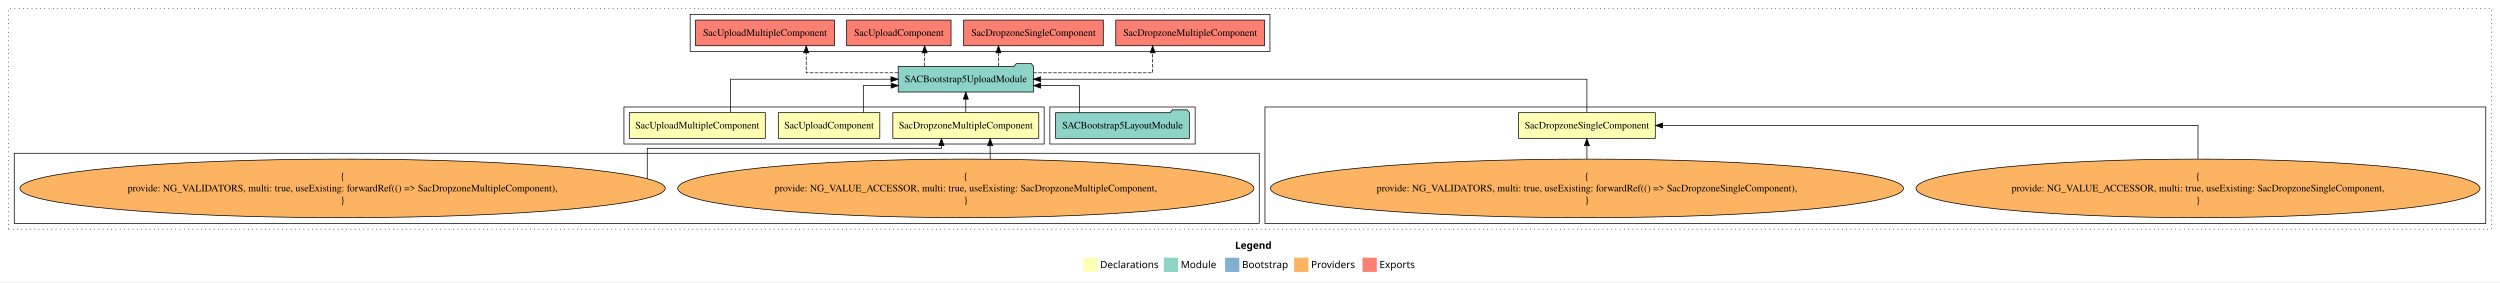
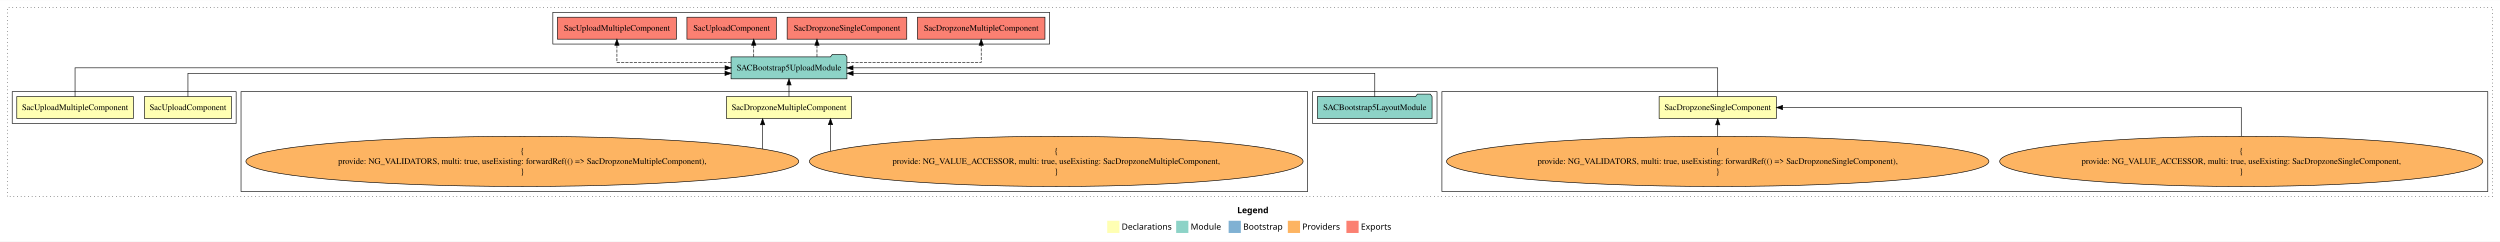
- <svg xmlns="http://www.w3.org/2000/svg" width="3510pt" height="396pt" viewBox="0.00 0.00 3510.00 395.59">
+ <svg xmlns="http://www.w3.org/2000/svg" width="4097pt" height="396pt" viewBox="0.00 0.00 4097.00 395.59">
  <g id="graph0" class="graph" transform="scale(1 1) rotate(0) translate(4 391.59)">
-     <polygon fill="white" stroke="transparent" points="-4,4 -4,-391.59 3506,-391.59 3506,4 -4,4" />
-     <text text-anchor="start" x="1730.01" y="-42.4" font-family="Times-12" font-weight="bold" font-size="14.00">Legend</text>
-     <polygon fill="#ffffb3" stroke="transparent" points="1517,-10 1517,-30 1537,-30 1537,-10 1517,-10" />
-     <text text-anchor="start" x="1540.63" y="-15.4" font-family="Times-12" font-size="14.00">  Declarations</text>
-     <polygon fill="#8dd3c7" stroke="transparent" points="1630,-10 1630,-30 1650,-30 1650,-10 1630,-10" />
-     <text text-anchor="start" x="1653.73" y="-15.4" font-family="Times-12" font-size="14.00">  Module</text>
-     <polygon fill="#80b1d3" stroke="transparent" points="1716,-10 1716,-30 1736,-30 1736,-10 1716,-10" />
-     <text text-anchor="start" x="1739.78" y="-15.4" font-family="Times-12" font-size="14.00">  Bootstrap</text>
-     <polygon fill="#fdb462" stroke="transparent" points="1813,-10 1813,-30 1833,-30 1833,-10 1813,-10" />
-     <text text-anchor="start" x="1836.67" y="-15.4" font-family="Times-12" font-size="14.00">  Providers</text>
-     <polygon fill="#fb8072" stroke="transparent" points="1909,-10 1909,-30 1929,-30 1929,-10 1909,-10" />
-     <text text-anchor="start" x="1932.73" y="-15.4" font-family="Times-12" font-size="14.00">  Exports</text>
+     <polygon fill="white" stroke="transparent" points="-4,4 -4,-391.59 4093,-391.59 4093,4 -4,4" />
+     <text text-anchor="start" x="2023.51" y="-42.4" font-family="Times-12" font-weight="bold" font-size="14.00">Legend</text>
+     <polygon fill="#ffffb3" stroke="transparent" points="1810.5,-10 1810.5,-30 1830.5,-30 1830.5,-10 1810.5,-10" />
+     <text text-anchor="start" x="1834.13" y="-15.4" font-family="Times-12" font-size="14.00">  Declarations</text>
+     <polygon fill="#8dd3c7" stroke="transparent" points="1923.5,-10 1923.5,-30 1943.5,-30 1943.5,-10 1923.5,-10" />
+     <text text-anchor="start" x="1947.23" y="-15.4" font-family="Times-12" font-size="14.00">  Module</text>
+     <polygon fill="#80b1d3" stroke="transparent" points="2009.5,-10 2009.5,-30 2029.5,-30 2029.5,-10 2009.5,-10" />
+     <text text-anchor="start" x="2033.28" y="-15.4" font-family="Times-12" font-size="14.00">  Bootstrap</text>
+     <polygon fill="#fdb462" stroke="transparent" points="2106.5,-10 2106.5,-30 2126.5,-30 2126.5,-10 2106.5,-10" />
+     <text text-anchor="start" x="2130.17" y="-15.4" font-family="Times-12" font-size="14.00">  Providers</text>
+     <polygon fill="#fb8072" stroke="transparent" points="2202.5,-10 2202.5,-30 2222.5,-30 2222.5,-10 2202.5,-10" />
+     <text text-anchor="start" x="2226.23" y="-15.4" font-family="Times-12" font-size="14.00">  Exports</text>
    <g id="clust1" class="cluster">
-       <polygon fill="none" stroke="black" stroke-dasharray="1,5" points="8,-70 8,-379.59 3494,-379.59 3494,-70 8,-70" />
+       <polygon fill="none" stroke="black" stroke-dasharray="1,5" points="8,-70 8,-379.59 4081,-379.59 4081,-70 8,-70" />
    </g>
    <g id="clust4" class="cluster">
-       <polygon fill="none" stroke="black" points="1772,-78 1772,-241.59 3486,-241.59 3486,-78 1772,-78" />
+       <polygon fill="none" stroke="black" points="2359,-78 2359,-241.59 4073,-241.59 4073,-78 2359,-78" />
+     </g>
+     <g id="clust7" class="cluster">
+       <polygon fill="none" stroke="black" points="2147,-189.59 2147,-241.59 2351,-241.59 2351,-189.59 2147,-189.59" />
    </g>
    <g id="clust8" class="cluster">
-       <polygon fill="none" stroke="black" points="965,-319.59 965,-371.59 1779,-371.59 1779,-319.59 965,-319.59" />
+       <polygon fill="none" stroke="black" points="902,-319.59 902,-371.59 1716,-371.59 1716,-319.59 902,-319.59" />
    </g>
-     <g id="clust7" class="cluster">
-       <polygon fill="none" stroke="black" points="1470,-189.59 1470,-241.59 1674,-241.59 1674,-189.59 1470,-189.59" />
+     <g id="clust3" class="cluster">
+       <polygon fill="none" stroke="black" points="391,-78 391,-241.59 2139,-241.59 2139,-78 391,-78" />
    </g>
    <g id="clust2" class="cluster">
-       <polygon fill="none" stroke="black" points="872,-189.59 872,-241.59 1462,-241.59 1462,-189.59 872,-189.59" />
-     </g>
-     <g id="clust3" class="cluster">
-       <polygon fill="none" stroke="black" points="16,-78 16,-176.59 1764,-176.59 1764,-78 16,-78" />
+       <polygon fill="none" stroke="black" points="16,-189.59 16,-241.59 383,-241.59 383,-189.59 16,-189.59" />
    </g>
    <g id="node1" class="node">
-       <polygon fill="#ffffb3" stroke="black" points="1454.46,-233.59 1249.54,-233.59 1249.54,-197.59 1454.46,-197.59 1454.46,-233.59" />
-       <text text-anchor="middle" x="1352" y="-211.39" font-family="Times,serif" font-size="14.00">SacDropzoneMultipleComponent</text>
+       <polygon fill="#ffffb3" stroke="black" points="1391.46,-233.59 1186.54,-233.59 1186.54,-197.59 1391.46,-197.59 1391.46,-233.59" />
+       <text text-anchor="middle" x="1289" y="-211.39" font-family="Times,serif" font-size="14.00">SacDropzoneMultipleComponent</text>
    </g>
    <g id="node5" class="node">
-       <polygon fill="#8dd3c7" stroke="black" points="1446.93,-298.59 1443.93,-302.59 1422.93,-302.59 1419.93,-298.59 1257.07,-298.59 1257.07,-262.59 1446.93,-262.59 1446.93,-298.59" />
-       <text text-anchor="middle" x="1352" y="-276.39" font-family="Times,serif" font-size="14.00">SACBootstrap5UploadModule</text>
+       <polygon fill="#8dd3c7" stroke="black" points="1383.93,-298.59 1380.93,-302.59 1359.93,-302.59 1356.93,-298.59 1194.07,-298.59 1194.07,-262.59 1383.93,-262.59 1383.93,-298.59" />
+       <text text-anchor="middle" x="1289" y="-276.39" font-family="Times,serif" font-size="14.00">SACBootstrap5UploadModule</text>
    </g>
    <g id="edge1" class="edge">
-       <path fill="none" stroke="black" d="M1352,-233.7C1352,-233.7 1352,-252.58 1352,-252.58" />
-       <polygon fill="black" stroke="black" points="1348.5,-252.58 1352,-262.58 1355.5,-252.58 1348.5,-252.58" />
+       <path fill="none" stroke="black" d="M1289,-233.7C1289,-233.7 1289,-252.58 1289,-252.58" />
+       <polygon fill="black" stroke="black" points="1285.5,-252.58 1289,-262.58 1292.5,-252.58 1285.5,-252.58" />
    </g>
    <g id="node2" class="node">
-       <polygon fill="#ffffb3" stroke="black" points="2320.02,-233.59 2127.98,-233.59 2127.98,-197.59 2320.02,-197.59 2320.02,-233.59" />
-       <text text-anchor="middle" x="2224" y="-211.39" font-family="Times,serif" font-size="14.00">SacDropzoneSingleComponent</text>
+       <polygon fill="#ffffb3" stroke="black" points="2907.02,-233.59 2714.98,-233.59 2714.98,-197.59 2907.02,-197.59 2907.02,-233.59" />
+       <text text-anchor="middle" x="2811" y="-211.39" font-family="Times,serif" font-size="14.00">SacDropzoneSingleComponent</text>
    </g>
    <g id="edge4" class="edge">
-       <path fill="none" stroke="black" d="M2224,-233.7C2224,-252.93 2224,-280.59 2224,-280.59 2224,-280.59 1456.98,-280.59 1456.98,-280.59" />
-       <polygon fill="black" stroke="black" points="1456.98,-277.09 1446.98,-280.59 1456.98,-284.09 1456.98,-277.09" />
+       <path fill="none" stroke="black" d="M2811,-233.7C2811,-252.93 2811,-280.59 2811,-280.59 2811,-280.59 1393.92,-280.59 1393.92,-280.59" />
+       <polygon fill="black" stroke="black" points="1393.92,-277.09 1383.92,-280.59 1393.92,-284.09 1393.92,-277.09" />
    </g>
    <g id="node3" class="node">
-       <polygon fill="#ffffb3" stroke="black" points="1231.26,-233.59 1088.74,-233.59 1088.74,-197.59 1231.26,-197.59 1231.26,-233.59" />
-       <text text-anchor="middle" x="1160" y="-211.39" font-family="Times,serif" font-size="14.00">SacUploadComponent</text>
+       <polygon fill="#ffffb3" stroke="black" points="375.26,-233.59 232.74,-233.59 232.74,-197.59 375.26,-197.59 375.26,-233.59" />
+       <text text-anchor="middle" x="304" y="-211.39" font-family="Times,serif" font-size="14.00">SacUploadComponent</text>
    </g>
    <g id="edge7" class="edge">
-       <path fill="none" stroke="black" d="M1208.12,-233.62C1208.12,-249.99 1208.12,-271.59 1208.12,-271.59 1208.12,-271.59 1247.24,-271.59 1247.24,-271.59" />
-       <polygon fill="black" stroke="black" points="1247.24,-275.09 1257.24,-271.59 1247.24,-268.09 1247.24,-275.09" />
+       <path fill="none" stroke="black" d="M304,-233.62C304,-249.99 304,-271.59 304,-271.59 304,-271.59 1184.11,-271.59 1184.11,-271.59" />
+       <polygon fill="black" stroke="black" points="1184.11,-275.09 1194.11,-271.59 1184.11,-268.09 1184.11,-275.09" />
    </g>
    <g id="node4" class="node">
-       <polygon fill="#ffffb3" stroke="black" points="1070.48,-233.59 879.52,-233.59 879.52,-197.59 1070.48,-197.59 1070.48,-233.59" />
-       <text text-anchor="middle" x="975" y="-211.39" font-family="Times,serif" font-size="14.00">SacUploadMultipleComponent</text>
+       <polygon fill="#ffffb3" stroke="black" points="214.48,-233.59 23.52,-233.59 23.52,-197.59 214.48,-197.59 214.48,-233.59" />
+       <text text-anchor="middle" x="119" y="-211.39" font-family="Times,serif" font-size="14.00">SacUploadMultipleComponent</text>
    </g>
    <g id="edge8" class="edge">
-       <path fill="none" stroke="black" d="M1021.62,-233.7C1021.62,-252.93 1021.62,-280.59 1021.62,-280.59 1021.62,-280.59 1246.89,-280.59 1246.89,-280.59" />
-       <polygon fill="black" stroke="black" points="1246.89,-284.09 1256.89,-280.59 1246.89,-277.09 1246.89,-284.09" />
+       <path fill="none" stroke="black" d="M119,-233.7C119,-252.93 119,-280.59 119,-280.59 119,-280.59 1184.25,-280.59 1184.25,-280.59" />
+       <polygon fill="black" stroke="black" points="1184.25,-284.09 1194.25,-280.59 1184.25,-277.09 1184.25,-284.09" />
    </g>
    <g id="node11" class="node">
-       <polygon fill="#fb8072" stroke="black" points="1771.46,-363.59 1562.54,-363.59 1562.54,-327.59 1771.46,-327.59 1771.46,-363.59" />
-       <text text-anchor="middle" x="1667" y="-341.39" font-family="Times,serif" font-size="14.00">SacDropzoneMultipleComponent </text>
+       <polygon fill="#fb8072" stroke="black" points="1708.46,-363.59 1499.54,-363.59 1499.54,-327.59 1708.46,-327.59 1708.46,-363.59" />
+       <text text-anchor="middle" x="1604" y="-341.39" font-family="Times,serif" font-size="14.00">SacDropzoneMultipleComponent </text>
    </g>
    <g id="edge10" class="edge">
-       <path fill="none" stroke="black" stroke-dasharray="5,2" d="M1446.72,-289.59C1521.86,-289.59 1614.35,-289.59 1614.35,-289.59 1614.35,-289.59 1614.35,-317.56 1614.35,-317.56" />
-       <polygon fill="black" stroke="black" points="1610.85,-317.56 1614.35,-327.56 1617.85,-317.56 1610.85,-317.56" />
+       <path fill="none" stroke="black" stroke-dasharray="5,2" d="M1383.94,-289.59C1476.69,-289.59 1604,-289.59 1604,-289.59 1604,-289.59 1604,-317.56 1604,-317.56" />
+       <polygon fill="black" stroke="black" points="1600.5,-317.56 1604,-327.56 1607.5,-317.56 1600.5,-317.56" />
    </g>
    <g id="node12" class="node">
-       <polygon fill="#fb8072" stroke="black" points="1545.02,-363.59 1348.98,-363.59 1348.98,-327.59 1545.02,-327.59 1545.02,-363.59" />
-       <text text-anchor="middle" x="1447" y="-341.39" font-family="Times,serif" font-size="14.00">SacDropzoneSingleComponent </text>
+       <polygon fill="#fb8072" stroke="black" points="1482.02,-363.59 1285.98,-363.59 1285.98,-327.59 1482.02,-327.59 1482.02,-363.59" />
+       <text text-anchor="middle" x="1384" y="-341.39" font-family="Times,serif" font-size="14.00">SacDropzoneSingleComponent </text>
    </g>
    <g id="edge11" class="edge">
-       <path fill="none" stroke="black" stroke-dasharray="5,2" d="M1397.85,-298.7C1397.85,-298.7 1397.85,-317.58 1397.85,-317.58" />
-       <polygon fill="black" stroke="black" points="1394.35,-317.58 1397.85,-327.58 1401.35,-317.58 1394.35,-317.58" />
+       <path fill="none" stroke="black" stroke-dasharray="5,2" d="M1334.85,-298.7C1334.85,-298.7 1334.85,-317.58 1334.85,-317.58" />
+       <polygon fill="black" stroke="black" points="1331.35,-317.58 1334.85,-327.58 1338.35,-317.58 1331.35,-317.58" />
    </g>
    <g id="node13" class="node">
-       <polygon fill="#fb8072" stroke="black" points="1331.26,-363.59 1184.74,-363.59 1184.74,-327.59 1331.26,-327.59 1331.26,-363.59" />
-       <text text-anchor="middle" x="1258" y="-341.39" font-family="Times,serif" font-size="14.00">SacUploadComponent </text>
+       <polygon fill="#fb8072" stroke="black" points="1268.26,-363.59 1121.74,-363.59 1121.74,-327.59 1268.26,-327.59 1268.26,-363.59" />
+       <text text-anchor="middle" x="1195" y="-341.39" font-family="Times,serif" font-size="14.00">SacUploadComponent </text>
    </g>
    <g id="edge12" class="edge">
-       <path fill="none" stroke="black" stroke-dasharray="5,2" d="M1294.21,-298.7C1294.21,-298.7 1294.21,-317.58 1294.21,-317.58" />
-       <polygon fill="black" stroke="black" points="1290.71,-317.58 1294.21,-327.58 1297.71,-317.58 1290.71,-317.58" />
+       <path fill="none" stroke="black" stroke-dasharray="5,2" d="M1231.21,-298.7C1231.21,-298.7 1231.21,-317.58 1231.21,-317.58" />
+       <polygon fill="black" stroke="black" points="1227.71,-317.58 1231.21,-327.58 1234.71,-317.58 1227.71,-317.58" />
    </g>
    <g id="node14" class="node">
-       <polygon fill="#fb8072" stroke="black" points="1167.48,-363.59 972.52,-363.59 972.52,-327.59 1167.48,-327.59 1167.48,-363.59" />
-       <text text-anchor="middle" x="1070" y="-341.39" font-family="Times,serif" font-size="14.00">SacUploadMultipleComponent </text>
+       <polygon fill="#fb8072" stroke="black" points="1104.48,-363.59 909.52,-363.59 909.52,-327.59 1104.48,-327.59 1104.48,-363.59" />
+       <text text-anchor="middle" x="1007" y="-341.39" font-family="Times,serif" font-size="14.00">SacUploadMultipleComponent </text>
    </g>
    <g id="edge13" class="edge">
-       <path fill="none" stroke="black" stroke-dasharray="5,2" d="M1256.97,-289.59C1195.9,-289.59 1127.93,-289.59 1127.93,-289.59 1127.93,-289.59 1127.93,-317.56 1127.93,-317.56" />
-       <polygon fill="black" stroke="black" points="1124.43,-317.56 1127.93,-327.56 1131.43,-317.56 1124.43,-317.56" />
+       <path fill="none" stroke="black" stroke-dasharray="5,2" d="M1193.92,-289.59C1112.05,-289.59 1007,-289.59 1007,-289.59 1007,-289.59 1007,-317.56 1007,-317.56" />
+       <polygon fill="black" stroke="black" points="1003.5,-317.56 1007,-327.56 1010.5,-317.56 1003.5,-317.56" />
    </g>
    <g id="node6" class="node">
-       <ellipse fill="#fdb462" stroke="black" cx="1352" cy="-127.3" rx="404.48" ry="41.09" />
-       <text text-anchor="middle" x="1352" y="-139.9" font-family="Times,serif" font-size="14.00">{</text>
-       <text text-anchor="middle" x="1352" y="-123.1" font-family="Times,serif" font-size="14.00">    provide: NG_VALUE_ACCESSOR, multi: true, useExisting: SacDropzoneMultipleComponent,</text>
-       <text text-anchor="middle" x="1352" y="-106.3" font-family="Times,serif" font-size="14.00">}</text>
+       <ellipse fill="#fdb462" stroke="black" cx="1727" cy="-127.3" rx="404.48" ry="41.09" />
+       <text text-anchor="middle" x="1727" y="-139.9" font-family="Times,serif" font-size="14.00">{</text>
+       <text text-anchor="middle" x="1727" y="-123.1" font-family="Times,serif" font-size="14.00">    provide: NG_VALUE_ACCESSOR, multi: true, useExisting: SacDropzoneMultipleComponent,</text>
+       <text text-anchor="middle" x="1727" y="-106.3" font-family="Times,serif" font-size="14.00">}</text>
    </g>
    <g id="edge2" class="edge">
-       <path fill="none" stroke="black" d="M1386.16,-168.6C1386.16,-168.6 1386.16,-187.26 1386.16,-187.26" />
-       <polygon fill="black" stroke="black" points="1382.66,-187.26 1386.16,-197.26 1389.66,-187.26 1382.66,-187.26" />
+       <path fill="none" stroke="black" d="M1357,-144.32C1357,-144.32 1357,-187.4 1357,-187.4" />
+       <polygon fill="black" stroke="black" points="1353.5,-187.4 1357,-197.4 1360.5,-187.4 1353.5,-187.4" />
    </g>
    <g id="node7" class="node">
-       <ellipse fill="#fdb462" stroke="black" cx="477" cy="-127.3" rx="452.99" ry="41.09" />
-       <text text-anchor="middle" x="477" y="-139.9" font-family="Times,serif" font-size="14.00">{</text>
-       <text text-anchor="middle" x="477" y="-123.1" font-family="Times,serif" font-size="14.00">    provide: NG_VALIDATORS, multi: true, useExisting: forwardRef(() =&gt; SacDropzoneMultipleComponent),</text>
-       <text text-anchor="middle" x="477" y="-106.3" font-family="Times,serif" font-size="14.00">}</text>
+       <ellipse fill="#fdb462" stroke="black" cx="852" cy="-127.3" rx="452.99" ry="41.09" />
+       <text text-anchor="middle" x="852" y="-139.9" font-family="Times,serif" font-size="14.00">{</text>
+       <text text-anchor="middle" x="852" y="-123.1" font-family="Times,serif" font-size="14.00">    provide: NG_VALIDATORS, multi: true, useExisting: forwardRef(() =&gt; SacDropzoneMultipleComponent),</text>
+       <text text-anchor="middle" x="852" y="-106.3" font-family="Times,serif" font-size="14.00">}</text>
    </g>
    <g id="edge3" class="edge">
-       <path fill="none" stroke="black" d="M904.75,-140.92C904.75,-157.58 904.75,-183.59 904.75,-183.59 904.75,-183.59 1317.84,-183.59 1317.84,-183.59 1317.84,-183.59 1317.84,-187.35 1317.84,-187.35" />
-       <polygon fill="black" stroke="black" points="1314.34,-187.35 1317.84,-197.35 1321.34,-187.35 1314.34,-187.35" />
+       <path fill="none" stroke="black" d="M1245.76,-147.77C1245.76,-147.77 1245.76,-187.32 1245.76,-187.32" />
+       <polygon fill="black" stroke="black" points="1242.26,-187.32 1245.76,-197.32 1249.26,-187.32 1242.26,-187.32" />
    </g>
    <g id="node8" class="node">
-       <ellipse fill="#fdb462" stroke="black" cx="3082" cy="-127.3" rx="395.88" ry="41.09" />
-       <text text-anchor="middle" x="3082" y="-139.9" font-family="Times,serif" font-size="14.00">{</text>
-       <text text-anchor="middle" x="3082" y="-123.1" font-family="Times,serif" font-size="14.00">    provide: NG_VALUE_ACCESSOR, multi: true, useExisting: SacDropzoneSingleComponent,</text>
-       <text text-anchor="middle" x="3082" y="-106.3" font-family="Times,serif" font-size="14.00">}</text>
+       <ellipse fill="#fdb462" stroke="black" cx="3669" cy="-127.3" rx="395.88" ry="41.09" />
+       <text text-anchor="middle" x="3669" y="-139.9" font-family="Times,serif" font-size="14.00">{</text>
+       <text text-anchor="middle" x="3669" y="-123.1" font-family="Times,serif" font-size="14.00">    provide: NG_VALUE_ACCESSOR, multi: true, useExisting: SacDropzoneSingleComponent,</text>
+       <text text-anchor="middle" x="3669" y="-106.3" font-family="Times,serif" font-size="14.00">}</text>
    </g>
    <g id="edge5" class="edge">
-       <path fill="none" stroke="black" d="M3082,-168.6C3082,-191.58 3082,-215.59 3082,-215.59 3082,-215.59 2330.34,-215.59 2330.34,-215.59" />
-       <polygon fill="black" stroke="black" points="2330.34,-212.09 2320.34,-215.59 2330.34,-219.09 2330.34,-212.09" />
+       <path fill="none" stroke="black" d="M3669,-168.6C3669,-191.58 3669,-215.59 3669,-215.59 3669,-215.59 2917.34,-215.59 2917.34,-215.59" />
+       <polygon fill="black" stroke="black" points="2917.34,-212.09 2907.34,-215.59 2917.34,-219.09 2917.34,-212.09" />
    </g>
    <g id="node9" class="node">
-       <ellipse fill="#fdb462" stroke="black" cx="2224" cy="-127.3" rx="444.4" ry="41.09" />
-       <text text-anchor="middle" x="2224" y="-139.9" font-family="Times,serif" font-size="14.00">{</text>
-       <text text-anchor="middle" x="2224" y="-123.1" font-family="Times,serif" font-size="14.00">    provide: NG_VALIDATORS, multi: true, useExisting: forwardRef(() =&gt; SacDropzoneSingleComponent),</text>
-       <text text-anchor="middle" x="2224" y="-106.3" font-family="Times,serif" font-size="14.00">}</text>
+       <ellipse fill="#fdb462" stroke="black" cx="2811" cy="-127.3" rx="444.4" ry="41.09" />
+       <text text-anchor="middle" x="2811" y="-139.9" font-family="Times,serif" font-size="14.00">{</text>
+       <text text-anchor="middle" x="2811" y="-123.1" font-family="Times,serif" font-size="14.00">    provide: NG_VALIDATORS, multi: true, useExisting: forwardRef(() =&gt; SacDropzoneSingleComponent),</text>
+       <text text-anchor="middle" x="2811" y="-106.3" font-family="Times,serif" font-size="14.00">}</text>
    </g>
    <g id="edge6" class="edge">
-       <path fill="none" stroke="black" d="M2224,-168.6C2224,-168.6 2224,-187.26 2224,-187.26" />
-       <polygon fill="black" stroke="black" points="2220.5,-187.26 2224,-197.26 2227.5,-187.26 2220.5,-187.26" />
+       <path fill="none" stroke="black" d="M2811,-168.6C2811,-168.6 2811,-187.26 2811,-187.26" />
+       <polygon fill="black" stroke="black" points="2807.5,-187.26 2811,-197.26 2814.5,-187.26 2807.5,-187.26" />
    </g>
    <g id="node10" class="node">
-       <polygon fill="#8dd3c7" stroke="black" points="1665.87,-233.59 1662.87,-237.59 1641.87,-237.59 1638.87,-233.59 1478.13,-233.59 1478.13,-197.59 1665.87,-197.59 1665.87,-233.59" />
-       <text text-anchor="middle" x="1572" y="-211.39" font-family="Times,serif" font-size="14.00">SACBootstrap5LayoutModule</text>
+       <polygon fill="#8dd3c7" stroke="black" points="2342.87,-233.59 2339.87,-237.59 2318.87,-237.59 2315.87,-233.59 2155.13,-233.59 2155.13,-197.59 2342.87,-197.59 2342.87,-233.59" />
+       <text text-anchor="middle" x="2249" y="-211.39" font-family="Times,serif" font-size="14.00">SACBootstrap5LayoutModule</text>
    </g>
    <g id="edge9" class="edge">
-       <path fill="none" stroke="black" d="M1511.54,-233.62C1511.54,-249.99 1511.54,-271.59 1511.54,-271.59 1511.54,-271.59 1457.11,-271.59 1457.11,-271.59" />
-       <polygon fill="black" stroke="black" points="1457.11,-268.09 1447.11,-271.59 1457.11,-275.09 1457.11,-268.09" />
+       <path fill="none" stroke="black" d="M2249,-233.62C2249,-249.99 2249,-271.59 2249,-271.59 2249,-271.59 1394.12,-271.59 1394.12,-271.59" />
+       <polygon fill="black" stroke="black" points="1394.12,-268.09 1384.12,-271.59 1394.12,-275.09 1394.12,-268.09" />
    </g>
  </g>
</svg>
